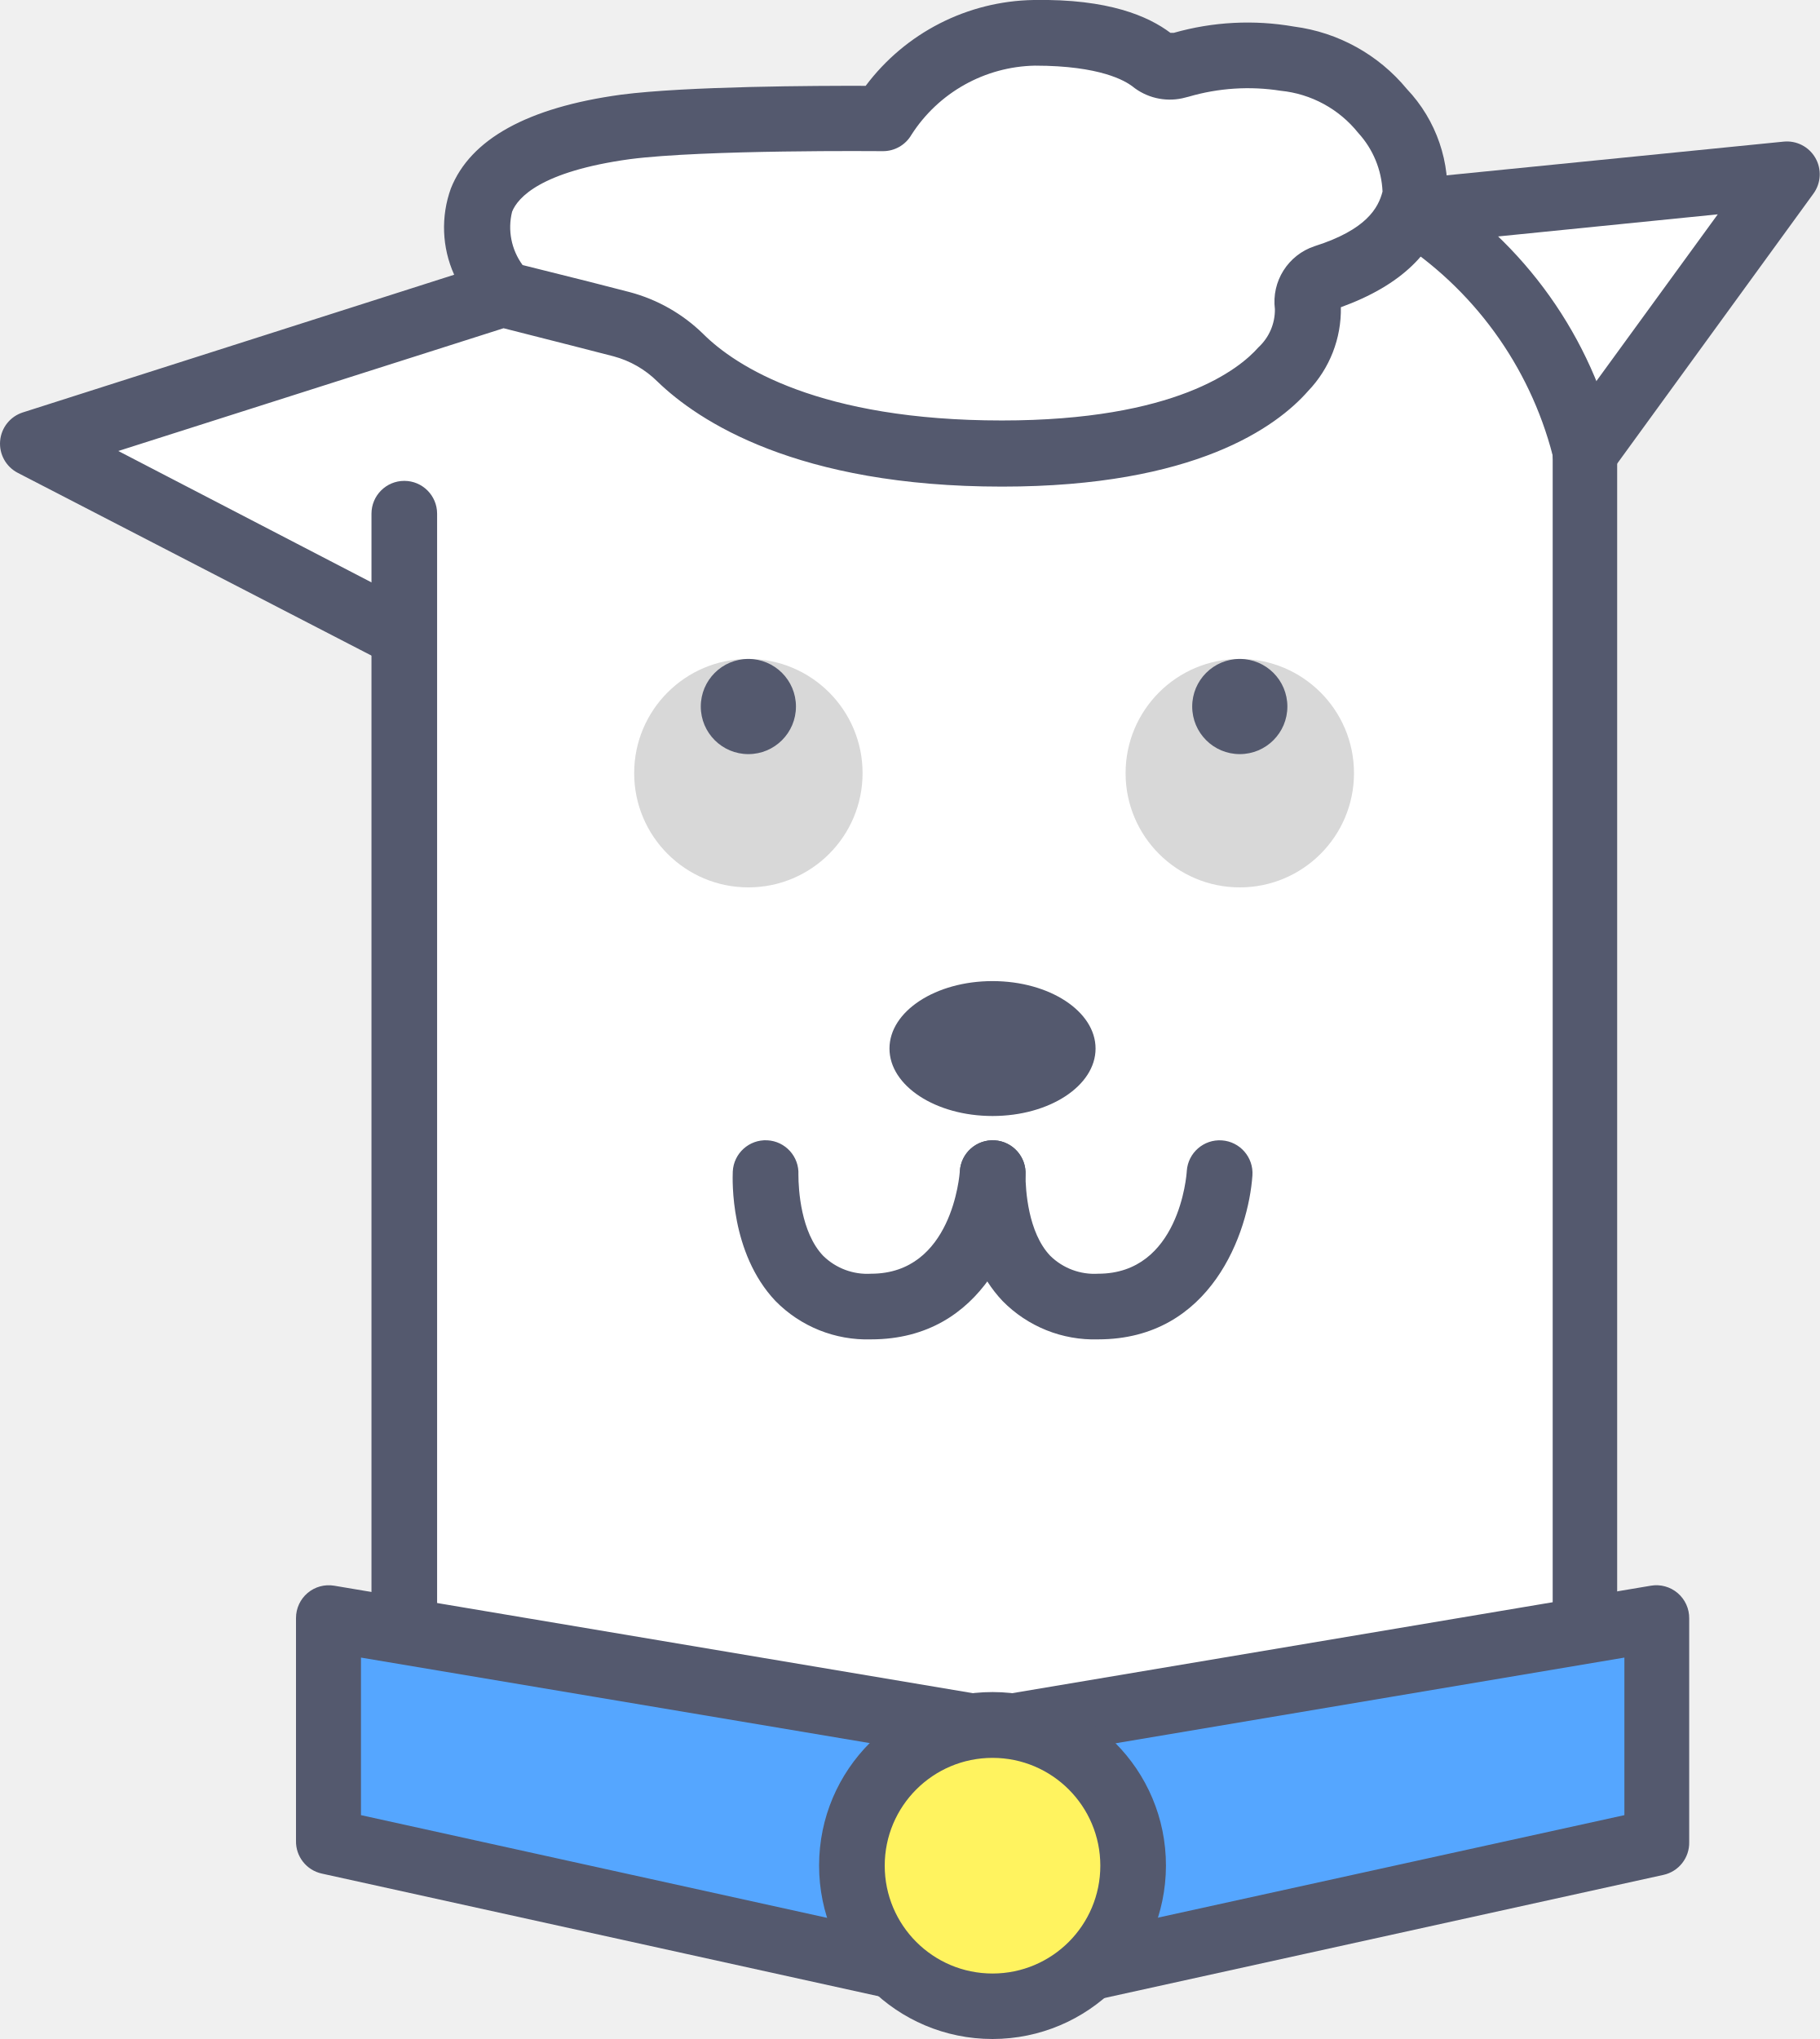
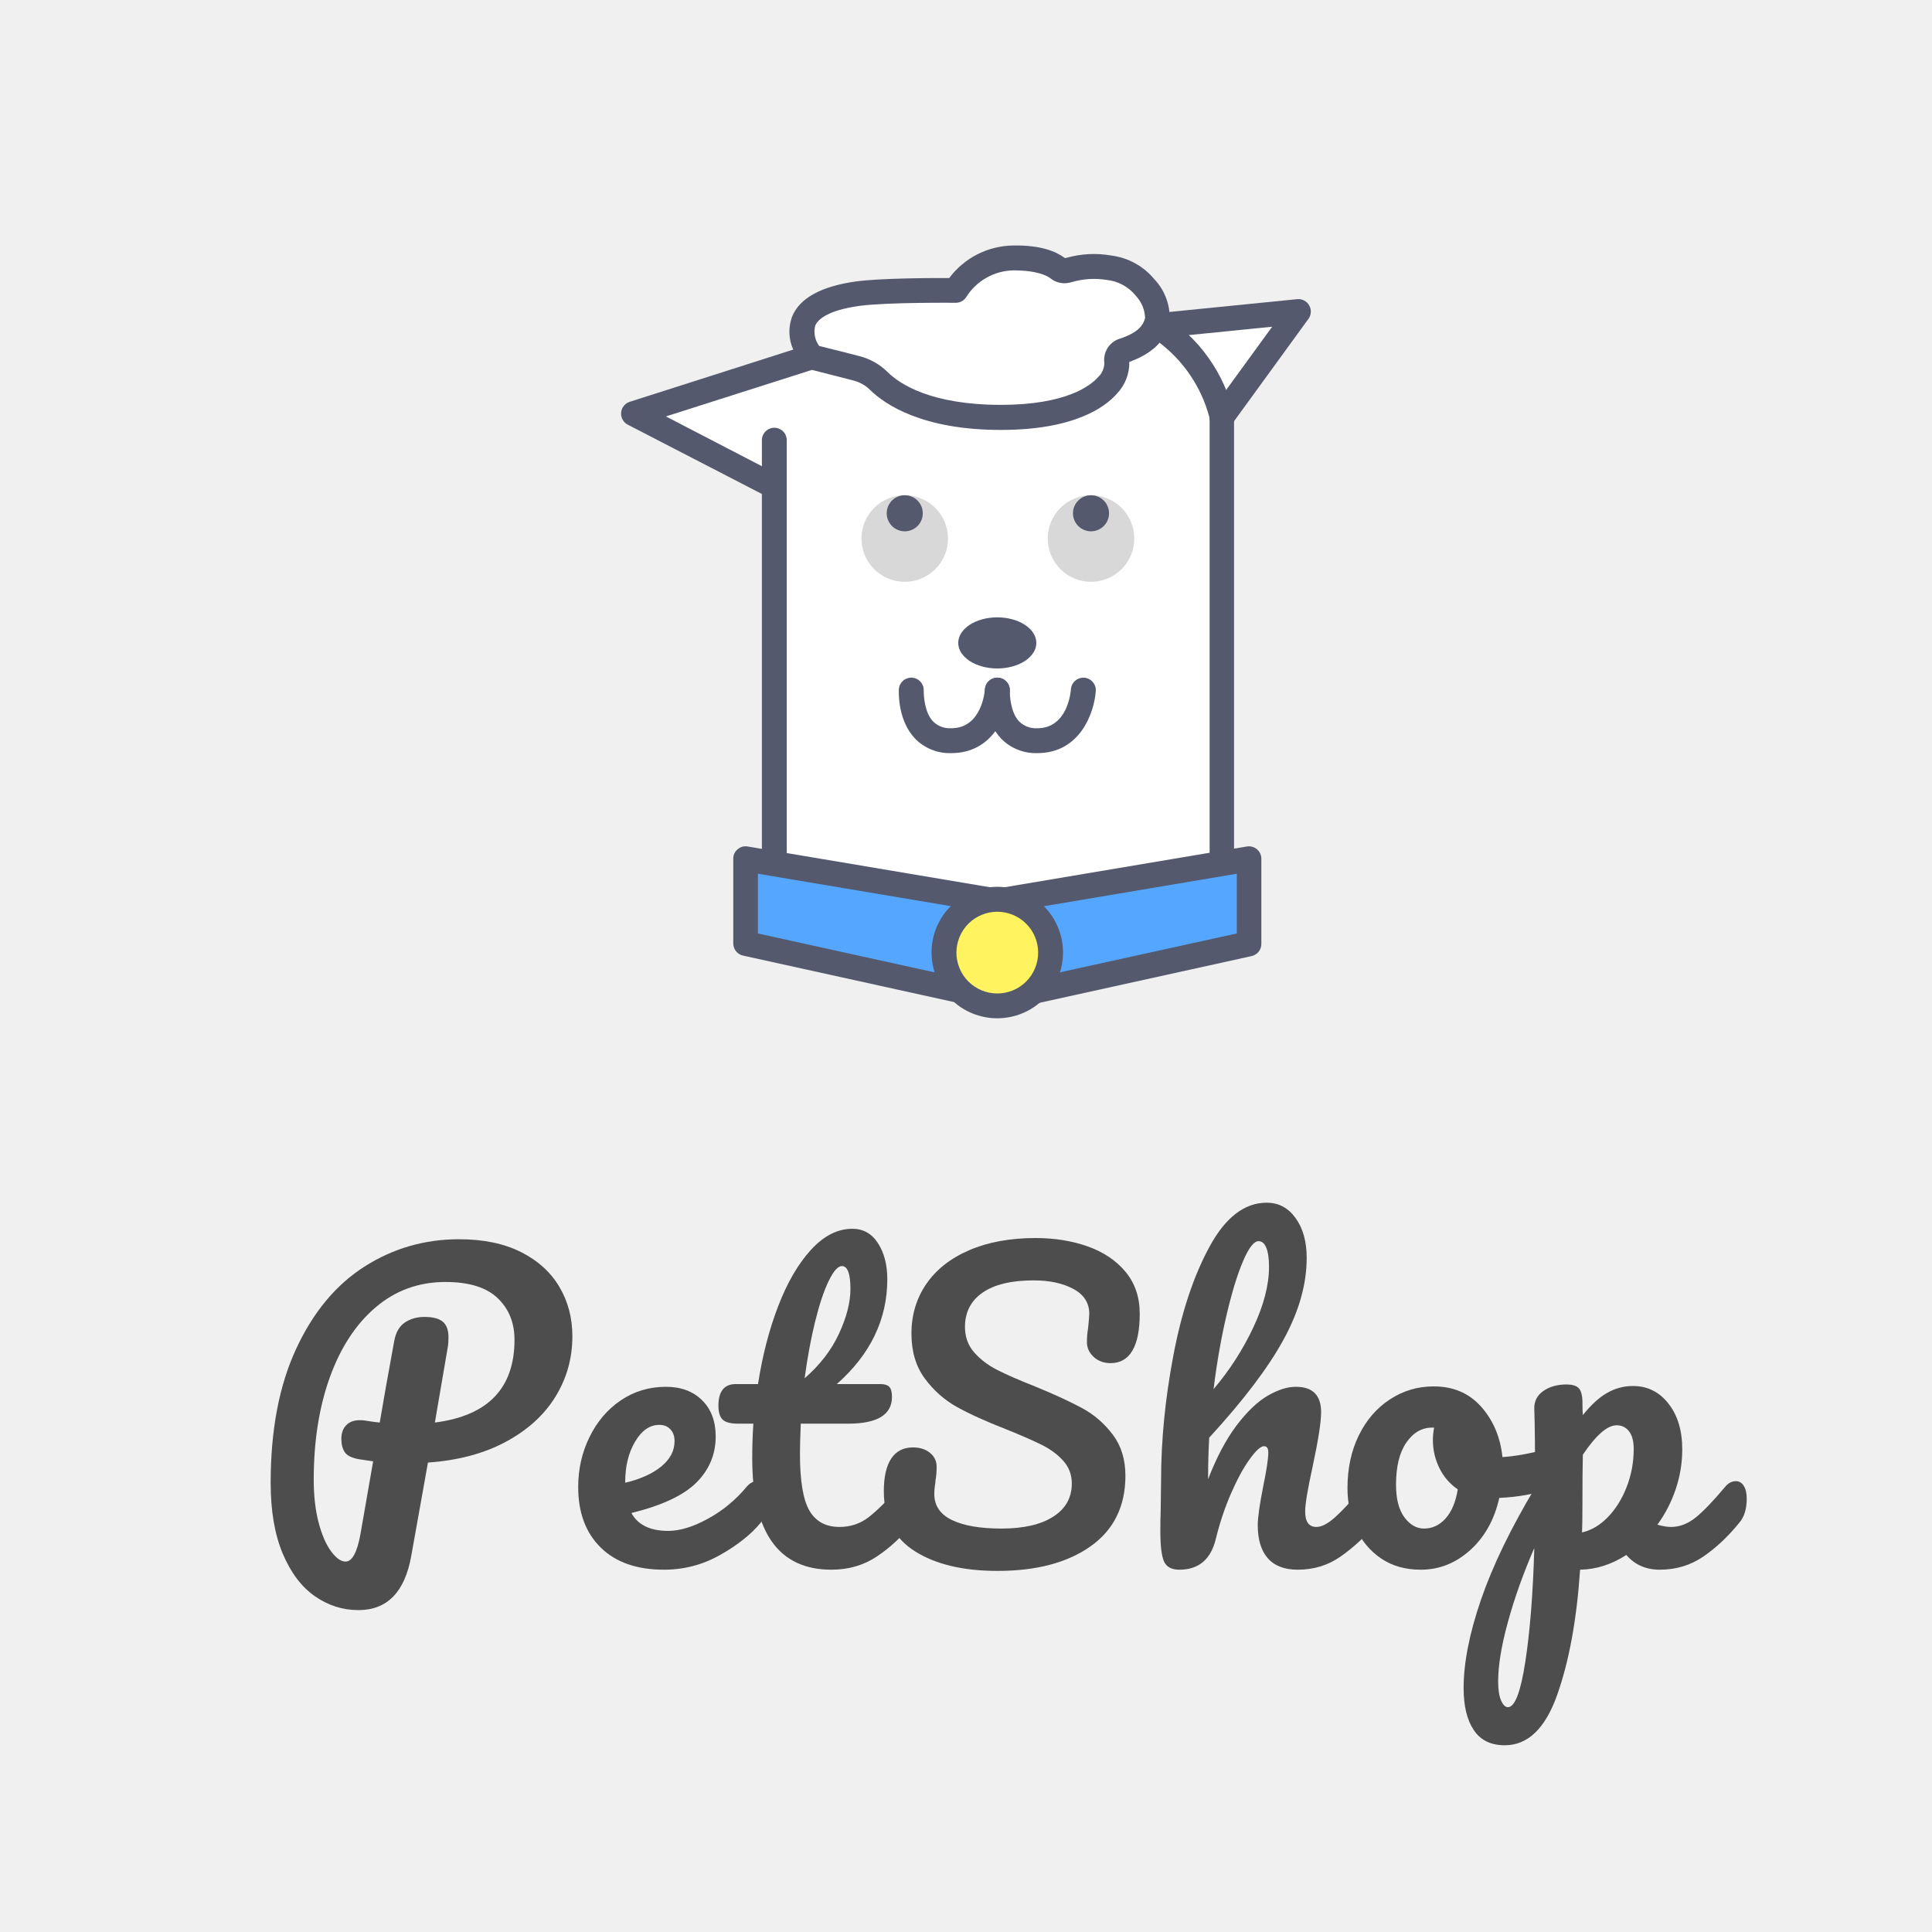
- <svg xmlns="http://www.w3.org/2000/svg" viewBox="0 0 110.9 124.24">
+ <svg xmlns="http://www.w3.org/2000/svg" width="500" zoomAndPan="magnify" viewBox="0 0 375 375" height="500" preserveAspectRatio="xMidYMid meet" version="1.0">
  <defs>
-     <style>.cls-1{fill:#fff;}.cls-2{fill:#54596e;}.cls-3{fill:#55a6ff;}.cls-4{fill:#fff35f;}.cls-5{fill:#d8d8d8;}</style>
+     <g />
+     <clipPath id="d4559251cf">
+       <path d="M 180 172 L 207 172 L 207 197.648 L 180 197.648 Z M 180 172 " clip-rule="nonzero" />
+     </clipPath>
+     <clipPath id="209857891e">
+       <path d="M 120.363 47.648 L 228 47.648 L 228 97 L 120.363 97 Z M 120.363 47.648 " clip-rule="nonzero" />
+     </clipPath>
+     <clipPath id="d01126b593">
+       <path d="M 222 58 L 254.613 58 L 254.613 84 L 222 84 Z M 222 58 " clip-rule="nonzero" />
+     </clipPath>
  </defs>
-   <g id="Layer_2" data-name="Layer 2">
-     <g id="Layer_1-2" data-name="Layer 1">
-       <polygon class="cls-1" points="3.7 26.58 30.06 17.61 29.15 12.85 34.09 7.54 51.93 7.54 57.66 3.33 67.06 2 72.66 4 78.46 3.15 84.84 7.91 87.36 12.85 107.86 10.62 96.88 26.58 97.06 98.59 61.73 105.11 24.64 98.59 24.64 38.73 3.7 26.58" />
-       <path class="cls-2" d="M24.64,101.59a2,2,0,0,1-2-2V31.3a2,2,0,1,1,4,0V99.59A2,2,0,0,1,24.64,101.59Z" />
-       <polygon class="cls-3" points="100.95 112.2 60.49 121.12 20.04 112.2 20.04 98.59 60.49 105.4 100.95 98.59 100.95 112.2" />
-       <path class="cls-2" d="M60.49,123.12a2.1,2.1,0,0,1-.43-.05l-40.45-8.91a2,2,0,0,1-1.57-2V98.59a2,2,0,0,1,.71-1.53,2,2,0,0,1,1.62-.44l40.12,6.75,40.12-6.75a2,2,0,0,1,2.34,2v13.62a2,2,0,0,1-1.57,2l-40.46,8.91A2,2,0,0,1,60.49,123.12ZM22,110.6l38.45,8.47L99,110.6V101l-38.13,6.42a1.83,1.83,0,0,1-.66,0L22,101ZM101,112.21h0Z" />
-       <circle class="cls-4" cx="60.49" cy="113.68" r="8.57" />
-       <path class="cls-2" d="M60.49,124.24a10.57,10.57,0,1,1,10.57-10.56A10.58,10.58,0,0,1,60.49,124.24Zm0-17.13a6.57,6.57,0,1,0,6.57,6.57A6.57,6.57,0,0,0,60.49,107.11Z" />
-       <path class="cls-2" d="M24.64,40.73a2,2,0,0,1-.91-.22L1.08,28.81a2,2,0,0,1,.31-3.68l26.29-8.39a7,7,0,0,1-.2-5.26c1.19-3,4.67-4.93,10.36-5.71,4-.52,12-.55,14.92-.54A13.06,13.06,0,0,1,63,0c4.58-.08,7,1,8.33,2l.21,0a16.43,16.43,0,0,1,7.33-.38,10.71,10.71,0,0,1,6.87,3.8,9,9,0,0,1,2.43,7.1c-.68,2.84-2.79,4.87-6.45,6.2a7.18,7.18,0,0,1-2,5.11c-1.91,2.17-6.87,5.82-18.65,5.82-12.51,0-18.52-4-21-6.4a6,6,0,0,0-2.68-1.54l-2.53-.65L30.69,20,7.21,27.48,25.56,37a2,2,0,0,1-.92,3.77Zm7.21-24.58,4,1,2.53.65a10.11,10.11,0,0,1,4.47,2.54c2,2,7.11,5.28,18.21,5.28,10.58,0,14.46-3.12,15.64-4.46a3.11,3.11,0,0,0,1-2.32A3.57,3.57,0,0,1,80.12,15C83.27,14,84,12.68,84.26,11.67A5.65,5.65,0,0,0,82.78,8.1a6.93,6.93,0,0,0-4.73-2.57,12.86,12.86,0,0,0-5.6.36l-.4.1A3.62,3.62,0,0,1,69,5.25C68.58,4.94,67.08,4,63.07,4a9.15,9.15,0,0,0-7.52,4.21,2,2,0,0,1-1.76,1c-.11,0-10.89-.1-15.42.49-5.41.75-6.81,2.33-7.16,3.2A3.9,3.9,0,0,0,31.85,16.15Z" />
-       <path class="cls-2" d="M96.63,101.31a2,2,0,0,1-2-2l0-71.56A22.25,22.25,0,0,0,85,14.53a2,2,0,0,1,2.15-3.37A25.77,25.77,0,0,1,98.56,27.21a1.87,1.87,0,0,1,0,.34l0,71.76a2,2,0,0,1-2,2Z" />
-       <path class="cls-2" d="M96.59,29.55A2,2,0,0,1,95,26.37l9.69-13.31L87,14.84a2,2,0,0,1-.4-4L108.7,8.63a2,2,0,0,1,1.82,3.17L98.21,28.73A2,2,0,0,1,96.59,29.55Z" />
-       <ellipse class="cls-2" cx="60.49" cy="63.89" rx="6.28" ry="4.11" />
-       <path class="cls-2" d="M53.09,81.61a7.82,7.82,0,0,1-5.83-2.34c-2.77-2.93-2.62-7.39-2.6-7.89a2,2,0,0,1,4,.2c0,.9.15,3.52,1.51,4.94a3.83,3.83,0,0,0,2.92,1.09c4.93,0,5.39-6,5.41-6.26a2,2,0,0,1,4,.27C62.26,75.08,60,81.61,53.09,81.61Z" />
-       <path class="cls-2" d="M66.93,81.61a7.82,7.82,0,0,1-5.83-2.34c-2.77-2.93-2.63-7.39-2.6-7.89a2,2,0,0,1,4,.2c0,.9.15,3.52,1.51,4.94a3.83,3.83,0,0,0,2.92,1.09c4.93,0,5.39-6,5.4-6.26a2,2,0,0,1,4,.27C76.09,75.08,73.83,81.61,66.93,81.61Z" />
-       <circle class="cls-5" cx="45.61" cy="47.11" r="6.96" />
-       <circle class="cls-2" cx="45.61" cy="43.05" r="2.9" />
-       <circle class="cls-5" cx="75.56" cy="47.11" r="6.96" />
-       <circle class="cls-2" cx="75.56" cy="43.05" r="2.9" />
+   <path fill="#ffffff" d="M 125.02 79.742 L 156.84 68.91 L 155.742 63.164 L 161.703 56.754 L 183.238 56.754 L 190.156 51.672 L 201.504 50.066 L 208.262 52.48 L 215.266 51.453 L 222.965 57.199 L 226.008 63.164 L 250.754 60.473 L 237.5 79.742 L 237.715 166.684 L 195.07 174.555 L 150.297 166.684 L 150.297 94.41 Z M 125.02 79.742 " fill-opacity="1" fill-rule="nonzero" />
+   <path fill="#54596e" d="M 150.297 170.305 C 149.977 170.305 149.668 170.242 149.371 170.121 C 149.078 169.996 148.816 169.824 148.59 169.598 C 148.363 169.371 148.188 169.109 148.066 168.812 C 147.941 168.52 147.883 168.211 147.883 167.891 L 147.883 85.441 C 147.883 85.121 147.941 84.812 148.066 84.516 C 148.188 84.219 148.363 83.961 148.59 83.734 C 148.816 83.508 149.078 83.332 149.371 83.211 C 149.668 83.086 149.977 83.027 150.297 83.027 C 150.617 83.027 150.926 83.086 151.219 83.211 C 151.516 83.332 151.777 83.508 152.004 83.734 C 152.23 83.961 152.402 84.219 152.527 84.516 C 152.648 84.812 152.711 85.121 152.711 85.441 L 152.711 167.891 C 152.711 168.211 152.648 168.52 152.527 168.812 C 152.402 169.109 152.23 169.371 152.004 169.598 C 151.777 169.824 151.516 169.996 151.219 170.121 C 150.926 170.242 150.617 170.305 150.297 170.305 Z M 150.297 170.305 " fill-opacity="1" fill-rule="nonzero" />
+   <path fill="#55a6ff" d="M 242.414 183.113 L 193.57 193.883 L 144.742 183.113 L 144.742 166.684 L 193.57 174.902 L 242.414 166.684 Z M 242.414 183.113 " fill-opacity="1" fill-rule="nonzero" />
+   <path fill="#54596e" d="M 193.57 196.297 C 193.398 196.297 193.223 196.277 193.055 196.238 L 144.223 185.48 C 143.949 185.422 143.695 185.316 143.457 185.168 C 143.223 185.02 143.016 184.832 142.844 184.613 C 142.672 184.395 142.539 184.148 142.453 183.883 C 142.363 183.617 142.324 183.344 142.328 183.066 L 142.328 166.684 C 142.328 165.934 142.613 165.316 143.188 164.836 C 143.758 164.355 144.406 164.18 145.141 164.305 L 193.57 172.453 L 242 164.305 C 242.176 164.273 242.352 164.262 242.531 164.27 C 242.707 164.281 242.883 164.309 243.051 164.355 C 243.223 164.402 243.387 164.469 243.543 164.551 C 243.699 164.633 243.848 164.73 243.98 164.848 C 244.117 164.961 244.238 165.09 244.344 165.234 C 244.449 165.375 244.539 165.527 244.613 165.688 C 244.688 165.852 244.738 166.02 244.777 166.191 C 244.812 166.367 244.828 166.539 244.828 166.719 L 244.828 183.164 C 244.832 183.441 244.793 183.715 244.703 183.98 C 244.617 184.246 244.484 184.488 244.312 184.711 C 244.141 184.93 243.934 185.113 243.695 185.262 C 243.461 185.414 243.203 185.516 242.93 185.578 L 194.09 196.336 C 193.918 196.34 193.742 196.328 193.57 196.297 Z M 147.109 181.184 L 193.523 191.41 L 240.059 181.184 L 240.059 169.59 L 194.031 177.344 C 193.766 177.391 193.5 177.391 193.234 177.344 L 147.109 169.59 Z M 242.473 183.125 Z M 242.473 183.125 " fill-opacity="1" fill-rule="nonzero" />
+   <path fill="#fff35f" d="M 203.918 184.902 C 203.918 185.582 203.852 186.254 203.719 186.918 C 203.586 187.586 203.391 188.234 203.129 188.859 C 202.871 189.488 202.551 190.086 202.172 190.648 C 201.797 191.215 201.367 191.738 200.887 192.219 C 200.406 192.699 199.883 193.125 199.32 193.504 C 198.754 193.883 198.16 194.199 197.531 194.461 C 196.902 194.719 196.258 194.918 195.59 195.051 C 194.922 195.18 194.25 195.246 193.57 195.246 C 192.891 195.246 192.219 195.18 191.555 195.051 C 190.887 194.918 190.242 194.719 189.613 194.461 C 188.984 194.199 188.391 193.883 187.824 193.504 C 187.258 193.125 186.738 192.699 186.258 192.219 C 185.777 191.738 185.348 191.215 184.969 190.648 C 184.594 190.086 184.273 189.488 184.016 188.859 C 183.754 188.234 183.559 187.586 183.426 186.918 C 183.293 186.254 183.227 185.582 183.227 184.902 C 183.227 184.223 183.293 183.547 183.426 182.883 C 183.559 182.215 183.754 181.57 184.016 180.941 C 184.273 180.312 184.594 179.719 184.969 179.152 C 185.348 178.586 185.777 178.066 186.258 177.586 C 186.738 177.105 187.258 176.676 187.824 176.297 C 188.391 175.922 188.984 175.602 189.613 175.34 C 190.242 175.082 190.887 174.887 191.555 174.754 C 192.219 174.621 192.891 174.555 193.57 174.555 C 194.25 174.555 194.922 174.621 195.59 174.754 C 196.258 174.887 196.902 175.082 197.531 175.34 C 198.16 175.602 198.754 175.922 199.32 176.297 C 199.883 176.676 200.406 177.105 200.887 177.586 C 201.367 178.066 201.797 178.586 202.172 179.152 C 202.551 179.719 202.871 180.312 203.129 180.941 C 203.391 181.57 203.586 182.215 203.719 182.883 C 203.852 183.547 203.918 184.223 203.918 184.902 Z M 203.918 184.902 " fill-opacity="1" fill-rule="nonzero" />
+   <g clip-path="url(#d4559251cf)">
+     <path fill="#54596e" d="M 193.57 197.648 C 192.734 197.648 191.902 197.57 191.082 197.406 C 190.262 197.242 189.461 197 188.688 196.68 C 187.914 196.359 187.18 195.965 186.48 195.5 C 185.785 195.031 185.141 194.504 184.547 193.91 C 183.957 193.32 183.426 192.672 182.961 191.977 C 182.496 191.281 182.102 190.543 181.781 189.77 C 181.461 188.996 181.219 188.195 181.059 187.375 C 180.895 186.555 180.812 185.723 180.812 184.883 C 180.812 184.047 180.895 183.215 181.059 182.395 C 181.223 181.574 181.465 180.773 181.785 180 C 182.105 179.227 182.5 178.492 182.965 177.793 C 183.434 177.098 183.961 176.453 184.555 175.859 C 185.148 175.27 185.793 174.738 186.488 174.273 C 187.184 173.809 187.922 173.418 188.695 173.098 C 189.469 172.777 190.27 172.535 191.09 172.371 C 191.91 172.207 192.742 172.125 193.578 172.129 C 194.418 172.129 195.246 172.211 196.07 172.375 C 196.891 172.539 197.688 172.781 198.465 173.102 C 199.238 173.422 199.973 173.816 200.668 174.285 C 201.363 174.75 202.008 175.277 202.602 175.871 C 203.191 176.465 203.723 177.109 204.188 177.809 C 204.652 178.504 205.043 179.242 205.363 180.016 C 205.684 180.789 205.926 181.59 206.09 182.41 C 206.25 183.234 206.332 184.062 206.332 184.902 C 206.328 185.738 206.246 186.566 206.082 187.387 C 205.918 188.207 205.676 189.004 205.352 189.777 C 205.031 190.551 204.637 191.285 204.172 191.98 C 203.707 192.68 203.18 193.32 202.586 193.914 C 201.992 194.504 201.352 195.035 200.652 195.5 C 199.957 195.965 199.223 196.355 198.449 196.676 C 197.676 196.996 196.879 197.238 196.059 197.402 C 195.238 197.566 194.41 197.648 193.57 197.648 Z M 193.57 176.969 C 193.051 176.969 192.535 177.02 192.023 177.121 C 191.516 177.223 191.02 177.375 190.535 177.574 C 190.055 177.773 189.598 178.016 189.164 178.305 C 188.734 178.594 188.332 178.922 187.965 179.293 C 187.594 179.66 187.266 180.062 186.977 180.492 C 186.688 180.926 186.445 181.383 186.246 181.867 C 186.047 182.348 185.895 182.844 185.793 183.352 C 185.691 183.863 185.641 184.379 185.641 184.902 C 185.641 185.422 185.691 185.938 185.793 186.449 C 185.895 186.961 186.047 187.457 186.246 187.938 C 186.445 188.418 186.688 188.875 186.977 189.309 C 187.266 189.742 187.594 190.141 187.965 190.512 C 188.332 190.879 188.734 191.207 189.164 191.496 C 189.598 191.785 190.055 192.031 190.535 192.23 C 191.02 192.43 191.516 192.578 192.023 192.68 C 192.535 192.781 193.051 192.832 193.57 192.832 C 194.094 192.832 194.609 192.781 195.117 192.68 C 195.629 192.578 196.125 192.43 196.605 192.23 C 197.09 192.031 197.547 191.785 197.977 191.496 C 198.41 191.207 198.812 190.879 199.18 190.512 C 199.547 190.141 199.875 189.742 200.168 189.309 C 200.457 188.875 200.699 188.418 200.898 187.938 C 201.098 187.457 201.25 186.961 201.352 186.449 C 201.453 185.938 201.504 185.422 201.504 184.902 C 201.504 184.379 201.453 183.863 201.352 183.352 C 201.25 182.844 201.098 182.348 200.898 181.867 C 200.699 181.383 200.457 180.926 200.168 180.492 C 199.875 180.062 199.547 179.66 199.18 179.293 C 198.812 178.922 198.41 178.594 197.977 178.305 C 197.547 178.016 197.09 177.773 196.605 177.574 C 196.125 177.375 195.629 177.223 195.117 177.121 C 194.609 177.02 194.094 176.969 193.57 176.969 Z M 193.57 176.969 " fill-opacity="1" fill-rule="nonzero" />
+   </g>
+   <g clip-path="url(#209857891e)">
+     <path fill="#54596e" d="M 150.297 96.824 C 149.91 96.824 149.543 96.738 149.199 96.559 L 121.855 82.434 C 121.422 82.211 121.09 81.883 120.855 81.457 C 120.617 81.031 120.52 80.574 120.562 80.086 C 120.602 79.602 120.773 79.168 121.078 78.785 C 121.383 78.406 121.766 78.141 122.23 77.992 L 153.965 67.859 C 153.516 66.859 153.266 65.809 153.227 64.711 C 153.184 63.609 153.352 62.543 153.723 61.512 C 155.16 57.887 159.363 55.559 166.23 54.617 C 171.059 53.988 180.715 53.953 184.242 53.965 C 184.961 53 185.781 52.133 186.703 51.359 C 187.621 50.582 188.617 49.922 189.688 49.375 C 190.762 48.828 191.879 48.406 193.047 48.117 C 194.215 47.824 195.398 47.672 196.602 47.648 C 202.129 47.555 205.051 48.859 206.656 50.066 L 206.91 50.066 C 209.824 49.234 212.773 49.082 215.758 49.605 C 217.383 49.82 218.91 50.32 220.34 51.113 C 221.773 51.906 223.012 52.934 224.051 54.195 C 225.141 55.34 225.941 56.664 226.453 58.16 C 226.965 59.656 227.145 61.191 226.984 62.766 C 226.164 66.195 223.617 68.645 219.199 70.25 C 219.223 71.398 219.023 72.508 218.605 73.578 C 218.188 74.645 217.578 75.594 216.785 76.422 C 214.48 79.043 208.492 83.449 194.273 83.449 C 179.172 83.449 171.914 78.617 168.922 75.723 C 168.008 74.812 166.93 74.195 165.688 73.863 L 162.633 73.078 L 157.598 71.797 L 129.258 80.828 L 151.406 92.32 C 151.645 92.449 151.855 92.609 152.039 92.805 C 152.227 93 152.371 93.223 152.484 93.465 C 152.594 93.711 152.66 93.969 152.688 94.238 C 152.711 94.504 152.691 94.77 152.629 95.031 C 152.562 95.293 152.461 95.539 152.312 95.766 C 152.168 95.992 151.992 96.188 151.777 96.355 C 151.566 96.52 151.336 96.648 151.082 96.738 C 150.828 96.828 150.566 96.871 150.297 96.875 Z M 159 67.148 L 163.828 68.355 L 166.883 69.141 C 168.949 69.691 170.75 70.711 172.277 72.207 C 174.691 74.621 180.859 78.582 194.262 78.582 C 207.031 78.582 211.715 74.816 213.141 73.199 C 213.531 72.836 213.828 72.414 214.039 71.926 C 214.25 71.438 214.352 70.93 214.348 70.398 C 214.285 69.902 214.305 69.41 214.414 68.922 C 214.523 68.434 214.711 67.977 214.977 67.555 C 215.242 67.133 215.57 66.766 215.965 66.457 C 216.359 66.148 216.793 65.918 217.27 65.762 C 221.07 64.555 221.953 62.961 222.266 61.738 C 222.191 60.086 221.598 58.648 220.48 57.43 C 219.773 56.551 218.93 55.84 217.938 55.301 C 216.945 54.762 215.891 54.438 214.77 54.328 C 212.484 53.969 210.23 54.113 208.008 54.762 L 207.527 54.883 C 206.875 55.02 206.23 55.012 205.582 54.855 C 204.938 54.699 204.359 54.41 203.844 53.988 C 203.336 53.613 201.527 52.48 196.688 52.48 C 195.777 52.496 194.887 52.625 194.012 52.863 C 193.137 53.102 192.305 53.441 191.512 53.887 C 190.719 54.328 189.992 54.859 189.332 55.484 C 188.672 56.105 188.098 56.797 187.609 57.562 C 187.391 57.941 187.09 58.238 186.711 58.453 C 186.332 58.672 185.922 58.777 185.484 58.77 C 185.352 58.77 172.34 58.648 166.871 59.363 C 160.34 60.266 158.648 62.176 158.227 63.227 C 158.059 63.902 158.039 64.586 158.176 65.273 C 158.312 65.961 158.586 66.586 159 67.148 Z M 159 67.148 " fill-opacity="1" fill-rule="nonzero" />
+   </g>
+   <path fill="#54596e" d="M 237.199 169.965 C 236.879 169.965 236.57 169.906 236.273 169.781 C 235.977 169.66 235.715 169.484 235.492 169.258 C 235.266 169.031 235.09 168.77 234.969 168.477 C 234.844 168.18 234.785 167.871 234.785 167.551 L 234.785 81.152 C 234.359 79.52 233.789 77.938 233.066 76.406 C 232.344 74.879 231.484 73.434 230.492 72.066 C 229.496 70.699 228.383 69.441 227.148 68.285 C 225.914 67.129 224.586 66.098 223.16 65.191 C 222.902 65.016 222.688 64.797 222.516 64.535 C 222.344 64.273 222.227 63.992 222.164 63.684 C 222.102 63.379 222.098 63.07 222.156 62.762 C 222.215 62.457 222.324 62.172 222.492 61.906 C 222.66 61.645 222.875 61.422 223.129 61.238 C 223.383 61.059 223.66 60.93 223.965 60.855 C 224.27 60.785 224.578 60.77 224.887 60.816 C 225.195 60.863 225.484 60.965 225.754 61.125 C 227.48 62.207 229.086 63.453 230.566 64.852 C 232.051 66.25 233.383 67.781 234.562 69.445 C 235.746 71.109 236.754 72.871 237.59 74.73 C 238.426 76.59 239.07 78.516 239.527 80.504 C 239.539 80.641 239.539 80.777 239.527 80.914 L 239.527 167.551 C 239.527 167.871 239.465 168.18 239.344 168.477 C 239.223 168.77 239.047 169.031 238.82 169.258 C 238.594 169.484 238.332 169.66 238.035 169.781 C 237.742 169.906 237.434 169.965 237.113 169.965 Z M 237.199 169.965 " fill-opacity="1" fill-rule="nonzero" />
+   <g clip-path="url(#d01126b593)">
+     <path fill="#54596e" d="M 237.148 83.328 C 236.699 83.32 236.281 83.199 235.898 82.957 C 235.516 82.719 235.223 82.398 235.02 81.992 C 234.816 81.59 234.734 81.16 234.773 80.711 C 234.812 80.262 234.965 79.852 235.23 79.488 L 246.926 63.418 L 225.574 65.566 C 225.254 65.598 224.938 65.57 224.629 65.477 C 224.324 65.383 224.043 65.234 223.797 65.031 C 223.547 64.828 223.344 64.582 223.191 64.301 C 223.043 64.016 222.949 63.715 222.918 63.395 C 222.887 63.074 222.914 62.758 223.008 62.453 C 223.102 62.145 223.25 61.863 223.453 61.617 C 223.656 61.367 223.902 61.168 224.184 61.016 C 224.469 60.863 224.77 60.77 225.09 60.738 L 251.766 58.07 C 252.242 58.02 252.691 58.105 253.117 58.324 C 253.539 58.539 253.871 58.855 254.109 59.27 C 254.348 59.684 254.453 60.129 254.426 60.605 C 254.398 61.082 254.246 61.512 253.965 61.898 L 239.105 82.336 C 238.875 82.648 238.59 82.891 238.246 83.066 C 237.902 83.242 237.535 83.328 237.148 83.328 Z M 237.148 83.328 " fill-opacity="1" fill-rule="nonzero" />
+   </g>
+   <path fill="#54596e" d="M 201.152 124.789 C 201.152 125.113 201.105 125.438 201.008 125.754 C 200.91 126.074 200.766 126.387 200.574 126.688 C 200.387 126.988 200.152 127.273 199.875 127.543 C 199.598 127.816 199.285 128.066 198.934 128.297 C 198.582 128.527 198.199 128.73 197.785 128.914 C 197.371 129.094 196.934 129.246 196.473 129.371 C 196.012 129.496 195.539 129.59 195.051 129.652 C 194.562 129.719 194.07 129.75 193.57 129.75 C 193.074 129.75 192.582 129.719 192.094 129.652 C 191.605 129.59 191.129 129.496 190.672 129.371 C 190.211 129.246 189.773 129.094 189.359 128.914 C 188.945 128.73 188.562 128.527 188.211 128.297 C 187.859 128.066 187.547 127.816 187.27 127.543 C 186.992 127.273 186.758 126.988 186.566 126.688 C 186.379 126.387 186.234 126.074 186.137 125.754 C 186.039 125.438 185.992 125.113 185.992 124.789 C 185.992 124.461 186.039 124.141 186.137 123.82 C 186.234 123.5 186.379 123.188 186.566 122.887 C 186.758 122.586 186.992 122.301 187.27 122.031 C 187.547 121.758 187.859 121.508 188.211 121.277 C 188.562 121.047 188.945 120.844 189.359 120.66 C 189.773 120.48 190.211 120.328 190.672 120.203 C 191.129 120.078 191.605 119.984 192.094 119.922 C 192.582 119.855 193.074 119.824 193.57 119.824 C 194.07 119.824 194.562 119.855 195.051 119.922 C 195.539 119.984 196.012 120.078 196.473 120.203 C 196.934 120.328 197.371 120.48 197.785 120.66 C 198.199 120.844 198.582 121.047 198.934 121.277 C 199.285 121.508 199.598 121.758 199.875 122.031 C 200.152 122.301 200.387 122.586 200.574 122.887 C 200.766 123.188 200.91 123.5 201.008 123.82 C 201.105 124.141 201.152 124.461 201.152 124.789 Z M 201.152 124.789 " fill-opacity="1" fill-rule="nonzero" />
+   <path fill="#54596e" d="M 184.641 146.18 C 183.32 146.223 182.047 146 180.824 145.508 C 179.602 145.016 178.527 144.297 177.602 143.355 C 174.258 139.82 174.438 134.434 174.465 133.832 C 174.48 133.512 174.555 133.207 174.691 132.914 C 174.832 132.625 175.02 132.375 175.254 132.16 C 175.492 131.941 175.762 131.781 176.066 131.676 C 176.367 131.566 176.68 131.52 176.996 131.535 C 177.316 131.551 177.621 131.629 177.914 131.766 C 178.203 131.902 178.453 132.09 178.668 132.328 C 178.887 132.566 179.047 132.836 179.152 133.137 C 179.262 133.441 179.309 133.75 179.293 134.07 C 179.293 135.16 179.473 138.32 181.113 140.035 C 181.582 140.496 182.121 140.84 182.738 141.07 C 183.352 141.297 183.984 141.391 184.641 141.352 C 190.59 141.352 191.145 134.109 191.168 133.793 C 191.191 133.473 191.273 133.172 191.414 132.883 C 191.559 132.594 191.75 132.344 191.992 132.133 C 192.234 131.922 192.508 131.766 192.812 131.664 C 193.113 131.562 193.426 131.52 193.746 131.543 C 194.066 131.562 194.371 131.645 194.66 131.789 C 194.945 131.93 195.195 132.125 195.406 132.363 C 195.617 132.605 195.773 132.879 195.875 133.184 C 195.98 133.488 196.02 133.801 196 134.121 C 195.707 138.297 192.98 146.18 184.641 146.18 Z M 184.641 146.18 " fill-opacity="1" fill-rule="nonzero" />
+   <path fill="#54596e" d="M 201.348 146.18 C 200.027 146.223 198.754 146 197.531 145.508 C 196.305 145.016 195.23 144.297 194.309 143.355 C 190.965 139.82 191.133 134.434 191.168 133.832 C 191.188 133.512 191.262 133.207 191.398 132.914 C 191.535 132.625 191.723 132.375 191.961 132.16 C 192.199 131.941 192.469 131.781 192.773 131.676 C 193.074 131.566 193.383 131.52 193.703 131.535 C 194.023 131.551 194.328 131.629 194.621 131.766 C 194.91 131.902 195.16 132.09 195.375 132.328 C 195.59 132.566 195.754 132.836 195.859 133.137 C 195.969 133.441 196.016 133.75 196 134.07 C 196 135.16 196.18 138.32 197.82 140.035 C 198.289 140.496 198.828 140.84 199.445 141.07 C 200.059 141.297 200.691 141.391 201.348 141.352 C 207.297 141.352 207.852 134.109 207.863 133.793 C 207.887 133.473 207.969 133.172 208.113 132.883 C 208.254 132.598 208.445 132.348 208.688 132.137 C 208.93 131.926 209.203 131.77 209.504 131.668 C 209.809 131.566 210.121 131.523 210.441 131.547 C 210.762 131.566 211.066 131.648 211.352 131.793 C 211.641 131.934 211.887 132.125 212.098 132.367 C 212.309 132.609 212.469 132.883 212.57 133.184 C 212.672 133.488 212.715 133.801 212.691 134.121 C 212.402 138.297 209.676 146.18 201.348 146.18 Z M 201.348 146.18 " fill-opacity="1" fill-rule="nonzero" />
+   <path fill="#d8d8d8" d="M 184.012 104.527 C 184.012 105.078 183.957 105.625 183.852 106.168 C 183.742 106.707 183.582 107.234 183.371 107.742 C 183.16 108.254 182.902 108.738 182.594 109.195 C 182.289 109.656 181.941 110.078 181.551 110.469 C 181.16 110.859 180.734 111.207 180.277 111.516 C 179.82 111.82 179.336 112.082 178.824 112.293 C 178.316 112.504 177.789 112.664 177.25 112.77 C 176.707 112.879 176.16 112.93 175.609 112.93 C 175.059 112.93 174.512 112.879 173.969 112.77 C 173.43 112.664 172.902 112.504 172.395 112.293 C 171.887 112.082 171.402 111.82 170.941 111.516 C 170.484 111.207 170.059 110.859 169.668 110.469 C 169.277 110.078 168.93 109.656 168.625 109.195 C 168.316 108.738 168.059 108.254 167.848 107.742 C 167.637 107.234 167.477 106.707 167.371 106.168 C 167.262 105.625 167.207 105.078 167.207 104.527 C 167.207 103.977 167.262 103.43 167.371 102.891 C 167.477 102.348 167.637 101.82 167.848 101.312 C 168.059 100.801 168.316 100.32 168.625 99.859 C 168.93 99.402 169.277 98.977 169.668 98.586 C 170.059 98.195 170.484 97.848 170.941 97.543 C 171.402 97.234 171.887 96.977 172.395 96.766 C 172.902 96.555 173.43 96.395 173.969 96.285 C 174.512 96.18 175.059 96.125 175.609 96.125 C 176.16 96.125 176.707 96.18 177.25 96.285 C 177.789 96.395 178.316 96.555 178.824 96.766 C 179.336 96.977 179.82 97.234 180.277 97.543 C 180.734 97.848 181.16 98.195 181.551 98.586 C 181.941 98.977 182.289 99.402 182.594 99.859 C 182.902 100.32 183.16 100.801 183.371 101.312 C 183.582 101.82 183.742 102.348 183.852 102.891 C 183.957 103.43 184.012 103.977 184.012 104.527 Z M 184.012 104.527 " fill-opacity="1" fill-rule="nonzero" />
+   <path fill="#54596e" d="M 179.109 99.625 C 179.109 100.09 179.023 100.539 178.844 100.965 C 178.668 101.395 178.414 101.773 178.086 102.102 C 177.758 102.43 177.379 102.684 176.949 102.859 C 176.52 103.039 176.074 103.129 175.609 103.129 C 175.145 103.129 174.699 103.039 174.27 102.859 C 173.84 102.684 173.461 102.43 173.133 102.102 C 172.805 101.773 172.555 101.395 172.375 100.965 C 172.199 100.539 172.109 100.09 172.109 99.625 C 172.109 99.16 172.199 98.715 172.375 98.285 C 172.555 97.859 172.805 97.48 173.133 97.152 C 173.461 96.824 173.84 96.57 174.27 96.391 C 174.699 96.215 175.145 96.125 175.609 96.125 C 176.074 96.125 176.52 96.215 176.949 96.391 C 177.379 96.57 177.758 96.824 178.086 97.152 C 178.414 97.48 178.668 97.859 178.844 98.285 C 179.023 98.715 179.109 99.16 179.109 99.625 Z M 179.109 99.625 " fill-opacity="1" fill-rule="nonzero" />
+   <path fill="#d8d8d8" d="M 220.164 104.527 C 220.164 105.078 220.109 105.625 220.004 106.168 C 219.895 106.707 219.738 107.234 219.523 107.742 C 219.312 108.254 219.055 108.738 218.75 109.195 C 218.441 109.656 218.094 110.078 217.703 110.469 C 217.312 110.859 216.891 111.207 216.43 111.516 C 215.973 111.82 215.488 112.082 214.977 112.293 C 214.469 112.504 213.945 112.664 213.402 112.77 C 212.859 112.879 212.316 112.93 211.762 112.93 C 211.211 112.93 210.664 112.879 210.125 112.77 C 209.582 112.664 209.059 112.504 208.547 112.293 C 208.039 112.082 207.555 111.82 207.094 111.516 C 206.637 111.207 206.211 110.859 205.824 110.469 C 205.434 110.078 205.086 109.656 204.777 109.195 C 204.473 108.738 204.211 108.254 204 107.742 C 203.789 107.234 203.629 106.707 203.523 106.168 C 203.414 105.625 203.363 105.078 203.363 104.527 C 203.363 103.977 203.414 103.43 203.523 102.891 C 203.629 102.348 203.789 101.82 204 101.312 C 204.211 100.801 204.473 100.32 204.777 99.859 C 205.086 99.402 205.434 98.977 205.824 98.586 C 206.211 98.195 206.637 97.848 207.094 97.543 C 207.555 97.234 208.039 96.977 208.547 96.766 C 209.059 96.555 209.582 96.395 210.125 96.285 C 210.664 96.18 211.211 96.125 211.762 96.125 C 212.316 96.125 212.859 96.18 213.402 96.285 C 213.945 96.395 214.469 96.555 214.977 96.766 C 215.488 96.977 215.973 97.234 216.43 97.543 C 216.891 97.848 217.312 98.195 217.703 98.586 C 218.094 98.977 218.441 99.402 218.75 99.859 C 219.055 100.32 219.312 100.801 219.523 101.312 C 219.738 101.82 219.895 102.348 220.004 102.891 C 220.109 103.43 220.164 103.977 220.164 104.527 Z M 220.164 104.527 " fill-opacity="1" fill-rule="nonzero" />
+   <path fill="#54596e" d="M 215.266 99.625 C 215.266 100.09 215.176 100.539 214.996 100.965 C 214.82 101.395 214.566 101.773 214.238 102.102 C 213.91 102.43 213.531 102.684 213.102 102.859 C 212.676 103.039 212.227 103.129 211.762 103.129 C 211.301 103.129 210.852 103.039 210.422 102.859 C 209.996 102.684 209.617 102.43 209.289 102.102 C 208.961 101.773 208.707 101.395 208.527 100.965 C 208.352 100.539 208.262 100.09 208.262 99.625 C 208.262 99.16 208.352 98.715 208.527 98.285 C 208.707 97.859 208.961 97.48 209.289 97.152 C 209.617 96.824 209.996 96.57 210.422 96.391 C 210.852 96.215 211.301 96.125 211.762 96.125 C 212.227 96.125 212.676 96.215 213.102 96.391 C 213.531 96.57 213.91 96.824 214.238 97.152 C 214.566 97.48 214.82 97.859 214.996 98.285 C 215.176 98.715 215.266 99.16 215.266 99.625 Z M 215.266 99.625 " fill-opacity="1" fill-rule="nonzero" />
+   <g fill="#4d4d4d" fill-opacity="1">
+     <g transform="translate(49.06641, 304.302)">
+       <g>
+         <path d="M 62.031 -44.922 C 62.031 -40.648 60.926 -36.727 58.719 -33.156 C 56.508 -29.594 53.289 -26.68 49.062 -24.422 C 44.844 -22.16 39.82 -20.828 34 -20.422 L 30.75 -2.266 C 29.5 4.723 26.082 8.219 20.5 8.219 C 17.438 8.219 14.609 7.312 12.016 5.5 C 9.43 3.688 7.359 0.926 5.797 -2.781 C 4.242 -6.5 3.469 -11.07 3.469 -16.5 C 3.469 -26.707 5.113 -35.363 8.406 -42.469 C 11.695 -49.582 16.117 -54.91 21.672 -58.453 C 27.223 -61.992 33.344 -63.766 40.031 -63.766 C 44.75 -63.766 48.754 -62.938 52.047 -61.281 C 55.336 -59.625 57.82 -57.375 59.5 -54.531 C 61.188 -51.695 62.031 -48.492 62.031 -44.922 Z M 35.344 -28.188 C 45.645 -29.5 50.797 -34.852 50.797 -44.25 C 50.797 -47.562 49.703 -50.258 47.516 -52.344 C 45.336 -54.426 41.961 -55.469 37.391 -55.469 C 32.211 -55.469 27.703 -53.832 23.859 -50.562 C 20.016 -47.301 17.047 -42.77 14.953 -36.969 C 12.867 -31.164 11.828 -24.547 11.828 -17.109 C 11.828 -13.992 12.141 -11.227 12.766 -8.812 C 13.398 -6.406 14.207 -4.535 15.188 -3.203 C 16.164 -1.867 17.109 -1.203 18.016 -1.203 C 19.273 -1.203 20.227 -2.938 20.875 -6.406 L 23.359 -20.656 C 21.398 -20.957 20.547 -21.082 20.797 -21.031 C 19.297 -21.281 18.316 -21.742 17.859 -22.422 C 17.41 -23.098 17.188 -23.969 17.188 -25.031 C 17.188 -26.133 17.5 -27.008 18.125 -27.656 C 18.75 -28.312 19.617 -28.641 20.734 -28.641 C 21.234 -28.641 21.609 -28.613 21.859 -28.562 C 23.066 -28.363 23.992 -28.238 24.641 -28.188 C 25.297 -32.102 26.227 -37.352 27.438 -43.938 C 27.738 -45.645 28.426 -46.863 29.5 -47.594 C 30.582 -48.32 31.852 -48.688 33.312 -48.688 C 34.969 -48.688 36.16 -48.375 36.891 -47.75 C 37.617 -47.125 37.984 -46.129 37.984 -44.766 C 37.984 -43.961 37.938 -43.312 37.844 -42.812 Z M 35.344 -28.188 " />
+       </g>
+     </g>
+   </g>
+   <g fill="#4d4d4d" fill-opacity="1">
+     <g transform="translate(109.7433, 304.302)">
+       <g>
+         <path d="M 37.234 -16.812 C 37.891 -16.812 38.406 -16.508 38.781 -15.906 C 39.156 -15.301 39.344 -14.473 39.344 -13.422 C 39.344 -11.41 38.863 -9.852 37.906 -8.75 C 36.051 -6.488 33.426 -4.398 30.031 -2.484 C 26.645 -0.578 23.016 0.375 19.141 0.375 C 13.867 0.375 9.773 -1.055 6.859 -3.922 C 3.941 -6.785 2.484 -10.703 2.484 -15.672 C 2.484 -19.141 3.211 -22.367 4.672 -25.359 C 6.129 -28.348 8.148 -30.723 10.734 -32.484 C 13.328 -34.242 16.254 -35.125 19.516 -35.125 C 22.43 -35.125 24.77 -34.254 26.531 -32.516 C 28.289 -30.785 29.172 -28.441 29.172 -25.484 C 29.172 -22.016 27.926 -19.035 25.438 -16.547 C 22.945 -14.055 18.738 -12.082 12.812 -10.625 C 14.07 -8.312 16.457 -7.156 19.969 -7.156 C 22.227 -7.156 24.801 -7.945 27.688 -9.531 C 30.582 -11.113 33.086 -13.188 35.203 -15.75 C 35.805 -16.457 36.484 -16.812 37.234 -16.812 Z M 18.234 -27.734 C 16.379 -27.734 14.812 -26.648 13.531 -24.484 C 12.25 -22.328 11.609 -19.719 11.609 -16.656 L 11.609 -16.5 C 14.578 -17.207 16.914 -18.266 18.625 -19.672 C 20.332 -21.078 21.188 -22.711 21.188 -24.578 C 21.188 -25.523 20.922 -26.285 20.391 -26.859 C 19.859 -27.441 19.141 -27.734 18.234 -27.734 Z M 18.234 -27.734 " />
+       </g>
+     </g>
+   </g>
+   <g fill="#4d4d4d" fill-opacity="1">
+     <g transform="translate(139.3657, 304.302)">
+       <g>
+         <path d="M 37.234 -16.812 C 37.891 -16.812 38.406 -16.508 38.781 -15.906 C 39.156 -15.301 39.344 -14.473 39.344 -13.422 C 39.344 -11.41 38.863 -9.852 37.906 -8.75 C 35.75 -6.082 33.391 -3.895 30.828 -2.188 C 28.266 -0.477 25.328 0.375 22.016 0.375 C 11.766 0.375 6.641 -6.832 6.641 -21.25 C 6.641 -23.469 6.711 -25.707 6.859 -27.969 L 3.922 -27.969 C 2.41 -27.969 1.391 -28.242 0.859 -28.797 C 0.336 -29.348 0.078 -30.227 0.078 -31.438 C 0.078 -34.25 1.207 -35.656 3.469 -35.656 L 7.766 -35.656 C 8.617 -41.176 9.926 -46.223 11.688 -50.797 C 13.445 -55.367 15.566 -59.008 18.047 -61.719 C 20.535 -64.438 23.211 -65.797 26.078 -65.797 C 28.191 -65.797 29.848 -64.863 31.047 -63 C 32.254 -61.145 32.859 -58.812 32.859 -56 C 32.859 -48.219 29.594 -41.438 23.062 -35.656 L 31.5 -35.656 C 32.312 -35.656 32.891 -35.477 33.234 -35.125 C 33.586 -34.77 33.766 -34.117 33.766 -33.172 C 33.766 -29.703 30.926 -27.969 25.25 -27.969 L 16.062 -27.969 C 15.957 -25.457 15.906 -23.492 15.906 -22.078 C 15.906 -16.859 16.52 -13.191 17.75 -11.078 C 18.977 -8.973 20.926 -7.922 23.594 -7.922 C 25.75 -7.922 27.656 -8.57 29.312 -9.875 C 30.977 -11.176 32.941 -13.133 35.203 -15.75 C 35.805 -16.457 36.484 -16.812 37.234 -16.812 Z M 24.047 -58.562 C 23.285 -58.562 22.441 -57.617 21.516 -55.734 C 20.586 -53.848 19.707 -51.234 18.875 -47.891 C 18.051 -44.555 17.363 -40.852 16.812 -36.781 C 19.77 -39.344 21.988 -42.219 23.469 -45.406 C 24.957 -48.602 25.703 -51.508 25.703 -54.125 C 25.703 -57.082 25.148 -58.562 24.047 -58.562 Z M 24.047 -58.562 " />
+       </g>
+     </g>
+   </g>
+   <g fill="#4d4d4d" fill-opacity="1">
+     <g transform="translate(168.9881, 304.302)">
+       <g>
+         <path d="M 24.641 0.609 C 17.961 0.609 12.613 -0.66 8.594 -3.203 C 4.57 -5.742 2.562 -9.625 2.562 -14.844 C 2.562 -17.613 3.035 -19.723 3.984 -21.172 C 4.941 -22.629 6.352 -23.359 8.219 -23.359 C 9.57 -23.359 10.676 -23.004 11.531 -22.297 C 12.383 -21.598 12.812 -20.695 12.812 -19.594 C 12.812 -18.594 12.738 -17.711 12.594 -16.953 C 12.594 -16.754 12.551 -16.406 12.469 -15.906 C 12.395 -15.406 12.359 -14.879 12.359 -14.328 C 12.359 -12.055 13.5 -10.367 15.781 -9.266 C 18.07 -8.16 21.281 -7.609 25.406 -7.609 C 29.676 -7.609 33.016 -8.375 35.422 -9.906 C 37.836 -11.438 39.047 -13.586 39.047 -16.359 C 39.047 -18.066 38.492 -19.535 37.391 -20.766 C 36.285 -21.992 34.898 -23.02 33.234 -23.844 C 31.578 -24.676 29.242 -25.695 26.234 -26.906 C 22.359 -28.414 19.203 -29.848 16.766 -31.203 C 14.328 -32.555 12.242 -34.398 10.516 -36.734 C 8.785 -39.078 7.922 -41.984 7.922 -45.453 C 7.922 -49.066 8.883 -52.281 10.812 -55.094 C 12.75 -57.906 15.535 -60.094 19.172 -61.656 C 22.816 -63.219 27.102 -64 32.031 -64 C 35.695 -64 39.062 -63.457 42.125 -62.375 C 45.195 -61.289 47.648 -59.645 49.484 -57.438 C 51.316 -55.227 52.234 -52.516 52.234 -49.297 C 52.234 -46.129 51.754 -43.738 50.797 -42.125 C 49.848 -40.52 48.441 -39.719 46.578 -39.719 C 45.273 -39.719 44.18 -40.117 43.297 -40.922 C 42.422 -41.734 41.984 -42.691 41.984 -43.797 C 41.984 -44.742 42.055 -45.625 42.203 -46.438 C 42.359 -47.938 42.438 -48.891 42.438 -49.297 C 42.438 -51.41 41.406 -53.02 39.344 -54.125 C 37.281 -55.227 34.719 -55.781 31.656 -55.781 C 27.332 -55.781 24.023 -54.988 21.734 -53.406 C 19.453 -51.82 18.312 -49.598 18.312 -46.734 C 18.312 -44.828 18.898 -43.191 20.078 -41.828 C 21.266 -40.473 22.738 -39.344 24.5 -38.438 C 26.258 -37.531 28.723 -36.453 31.891 -35.203 C 35.703 -33.641 38.766 -32.227 41.078 -30.969 C 43.391 -29.719 45.363 -28.008 47 -25.844 C 48.633 -23.688 49.453 -21.023 49.453 -17.859 C 49.453 -11.93 47.203 -7.367 42.703 -4.172 C 38.203 -0.984 32.18 0.609 24.641 0.609 Z M 24.641 0.609 " />
+       </g>
+     </g>
+   </g>
+   <g fill="#4d4d4d" fill-opacity="1">
+     <g transform="translate(221.2231, 304.302)">
+       <g>
+         <path d="M 45.453 -16.812 C 46.109 -16.812 46.625 -16.508 47 -15.906 C 47.375 -15.301 47.562 -14.473 47.562 -13.422 C 47.562 -11.41 47.082 -9.852 46.125 -8.75 C 43.812 -6.082 41.438 -3.895 39 -2.188 C 36.562 -0.477 33.785 0.375 30.672 0.375 C 28.109 0.375 26.172 -0.363 24.859 -1.844 C 23.555 -3.32 22.906 -5.473 22.906 -8.297 C 22.906 -9.703 23.258 -12.211 23.969 -15.828 C 24.625 -18.992 24.953 -21.18 24.953 -22.391 C 24.953 -23.191 24.676 -23.594 24.125 -23.594 C 23.469 -23.594 22.535 -22.75 21.328 -21.062 C 20.117 -19.383 18.91 -17.16 17.703 -14.391 C 16.504 -11.629 15.531 -8.719 14.781 -5.656 C 13.82 -1.633 11.457 0.375 7.688 0.375 C 6.176 0.375 5.18 -0.16 4.703 -1.234 C 4.234 -2.316 4 -4.266 4 -7.078 C 4 -8.691 4.02 -9.973 4.062 -10.922 L 4.141 -16.953 C 4.141 -24.691 4.93 -32.758 6.516 -41.156 C 8.098 -49.551 10.438 -56.598 13.531 -62.297 C 16.625 -68.004 20.328 -70.859 24.641 -70.859 C 26.953 -70.859 28.82 -69.863 30.25 -67.875 C 31.688 -65.883 32.406 -63.312 32.406 -60.156 C 32.406 -55.07 30.922 -49.805 27.953 -44.359 C 24.992 -38.91 20.172 -32.539 13.484 -25.25 C 13.336 -22.633 13.266 -19.945 13.266 -17.188 C 14.922 -21.457 16.766 -24.938 18.797 -27.625 C 20.836 -30.312 22.848 -32.234 24.828 -33.391 C 26.816 -34.547 28.641 -35.125 30.297 -35.125 C 33.566 -35.125 35.203 -33.488 35.203 -30.219 C 35.203 -28.258 34.648 -24.719 33.547 -19.594 C 32.586 -15.227 32.109 -12.336 32.109 -10.922 C 32.109 -8.922 32.836 -7.922 34.297 -7.922 C 35.297 -7.922 36.488 -8.535 37.875 -9.766 C 39.258 -10.992 41.109 -12.988 43.422 -15.75 C 44.023 -16.457 44.703 -16.812 45.453 -16.812 Z M 23.062 -63.391 C 22.156 -63.391 21.148 -62.094 20.047 -59.5 C 18.941 -56.914 17.875 -53.426 16.844 -49.031 C 15.812 -44.633 14.973 -39.848 14.328 -34.672 C 17.441 -38.336 20.016 -42.332 22.047 -46.656 C 24.078 -50.977 25.094 -54.898 25.094 -58.422 C 25.094 -60.023 24.914 -61.254 24.562 -62.109 C 24.219 -62.961 23.719 -63.391 23.062 -63.391 Z M 23.062 -63.391 " />
+       </g>
+     </g>
+   </g>
+   <g fill="#4d4d4d" fill-opacity="1">
+     <g transform="translate(259.0614, 304.302)">
+       <g>
+         <path d="M 42.062 -23.141 C 42.719 -23.141 43.219 -22.812 43.562 -22.156 C 43.914 -21.508 44.094 -20.68 44.094 -19.672 C 44.094 -17.266 43.363 -15.832 41.906 -15.375 C 38.895 -14.32 35.578 -13.719 31.953 -13.562 C 31.004 -9.344 29.117 -5.961 26.297 -3.422 C 23.484 -0.891 20.297 0.375 16.734 0.375 C 13.711 0.375 11.133 -0.352 9 -1.812 C 6.863 -3.27 5.242 -5.203 4.141 -7.609 C 3.035 -10.023 2.484 -12.641 2.484 -15.453 C 2.484 -19.273 3.211 -22.68 4.672 -25.672 C 6.129 -28.66 8.141 -30.992 10.703 -32.672 C 13.266 -34.359 16.102 -35.203 19.219 -35.203 C 23.039 -35.203 26.117 -33.879 28.453 -31.234 C 30.785 -28.598 32.156 -25.348 32.562 -21.484 C 34.926 -21.629 37.738 -22.129 41 -22.984 C 41.406 -23.086 41.758 -23.141 42.062 -23.141 Z M 17.344 -7.609 C 18.945 -7.609 20.336 -8.258 21.516 -9.562 C 22.703 -10.875 23.492 -12.758 23.891 -15.219 C 22.336 -16.281 21.145 -17.664 20.312 -19.375 C 19.477 -21.082 19.062 -22.891 19.062 -24.797 C 19.062 -25.598 19.141 -26.398 19.297 -27.203 L 18.922 -27.203 C 16.91 -27.203 15.238 -26.234 13.906 -24.297 C 12.57 -22.367 11.906 -19.645 11.906 -16.125 C 11.906 -13.363 12.445 -11.254 13.531 -9.797 C 14.613 -8.336 15.883 -7.609 17.344 -7.609 Z M 17.344 -7.609 " />
+       </g>
+     </g>
+   </g>
+   <g fill="#4d4d4d" fill-opacity="1">
+     <g transform="translate(293.0555, 304.302)">
+       <g>
+         <path d="M 43.875 -16.812 C 44.52 -16.812 45.031 -16.508 45.406 -15.906 C 45.789 -15.301 45.984 -14.473 45.984 -13.422 C 45.984 -11.41 45.504 -9.852 44.547 -8.75 C 42.391 -6.082 40.066 -3.895 37.578 -2.188 C 35.086 -0.477 32.258 0.375 29.094 0.375 C 26.426 0.375 24.266 -0.578 22.609 -2.484 C 19.742 -0.629 16.754 0.32 13.641 0.375 C 12.984 10.07 11.5 18.176 9.188 24.688 C 6.883 31.195 3.492 34.453 -0.984 34.453 C -3.691 34.453 -5.695 33.469 -7 31.5 C -8.312 29.539 -8.969 26.828 -8.969 23.359 C -8.969 18.441 -7.836 12.703 -5.578 6.141 C -3.316 -0.41 0.176 -7.633 4.906 -15.531 C 4.906 -22.863 4.852 -27.961 4.75 -30.828 C 4.695 -32.285 5.273 -33.441 6.484 -34.297 C 7.691 -35.148 9.195 -35.578 11 -35.578 C 12.062 -35.578 12.828 -35.363 13.297 -34.938 C 13.773 -34.508 14.039 -33.664 14.094 -32.406 C 14.094 -31.156 14.117 -30.227 14.172 -29.625 C 15.773 -31.633 17.352 -33.078 18.906 -33.953 C 20.469 -34.836 22.129 -35.281 23.891 -35.281 C 26.703 -35.281 29 -34.145 30.781 -31.875 C 32.57 -29.613 33.469 -26.648 33.469 -22.984 C 33.469 -20.328 33.039 -17.738 32.188 -15.219 C 31.332 -12.707 30.148 -10.422 28.641 -8.359 C 29.691 -8.066 30.57 -7.922 31.281 -7.922 C 32.938 -7.922 34.52 -8.52 36.031 -9.719 C 37.539 -10.926 39.473 -12.938 41.828 -15.75 C 42.43 -16.457 43.113 -16.812 43.875 -16.812 Z M 14.016 -6.859 C 15.828 -7.266 17.5 -8.254 19.031 -9.828 C 20.562 -11.41 21.781 -13.367 22.688 -15.703 C 23.594 -18.047 24.047 -20.5 24.047 -23.062 C 24.047 -24.57 23.742 -25.711 23.141 -26.484 C 22.535 -27.266 21.734 -27.656 20.734 -27.656 C 18.922 -27.656 16.734 -25.75 14.172 -21.938 C 14.117 -19.727 14.094 -16.484 14.094 -12.203 C 14.094 -9.898 14.066 -8.117 14.016 -6.859 Z M -0.375 27.062 C 0.977 27.062 2.109 24.109 3.016 18.203 C 3.922 12.297 4.5 4.945 4.75 -3.844 C 2.582 1.176 0.875 5.973 -0.375 10.547 C -1.633 15.117 -2.266 18.961 -2.266 22.078 C -2.266 23.691 -2.07 24.926 -1.688 25.781 C -1.312 26.633 -0.875 27.062 -0.375 27.062 Z M -0.375 27.062 " />
+       </g>
    </g>
  </g>
</svg>
